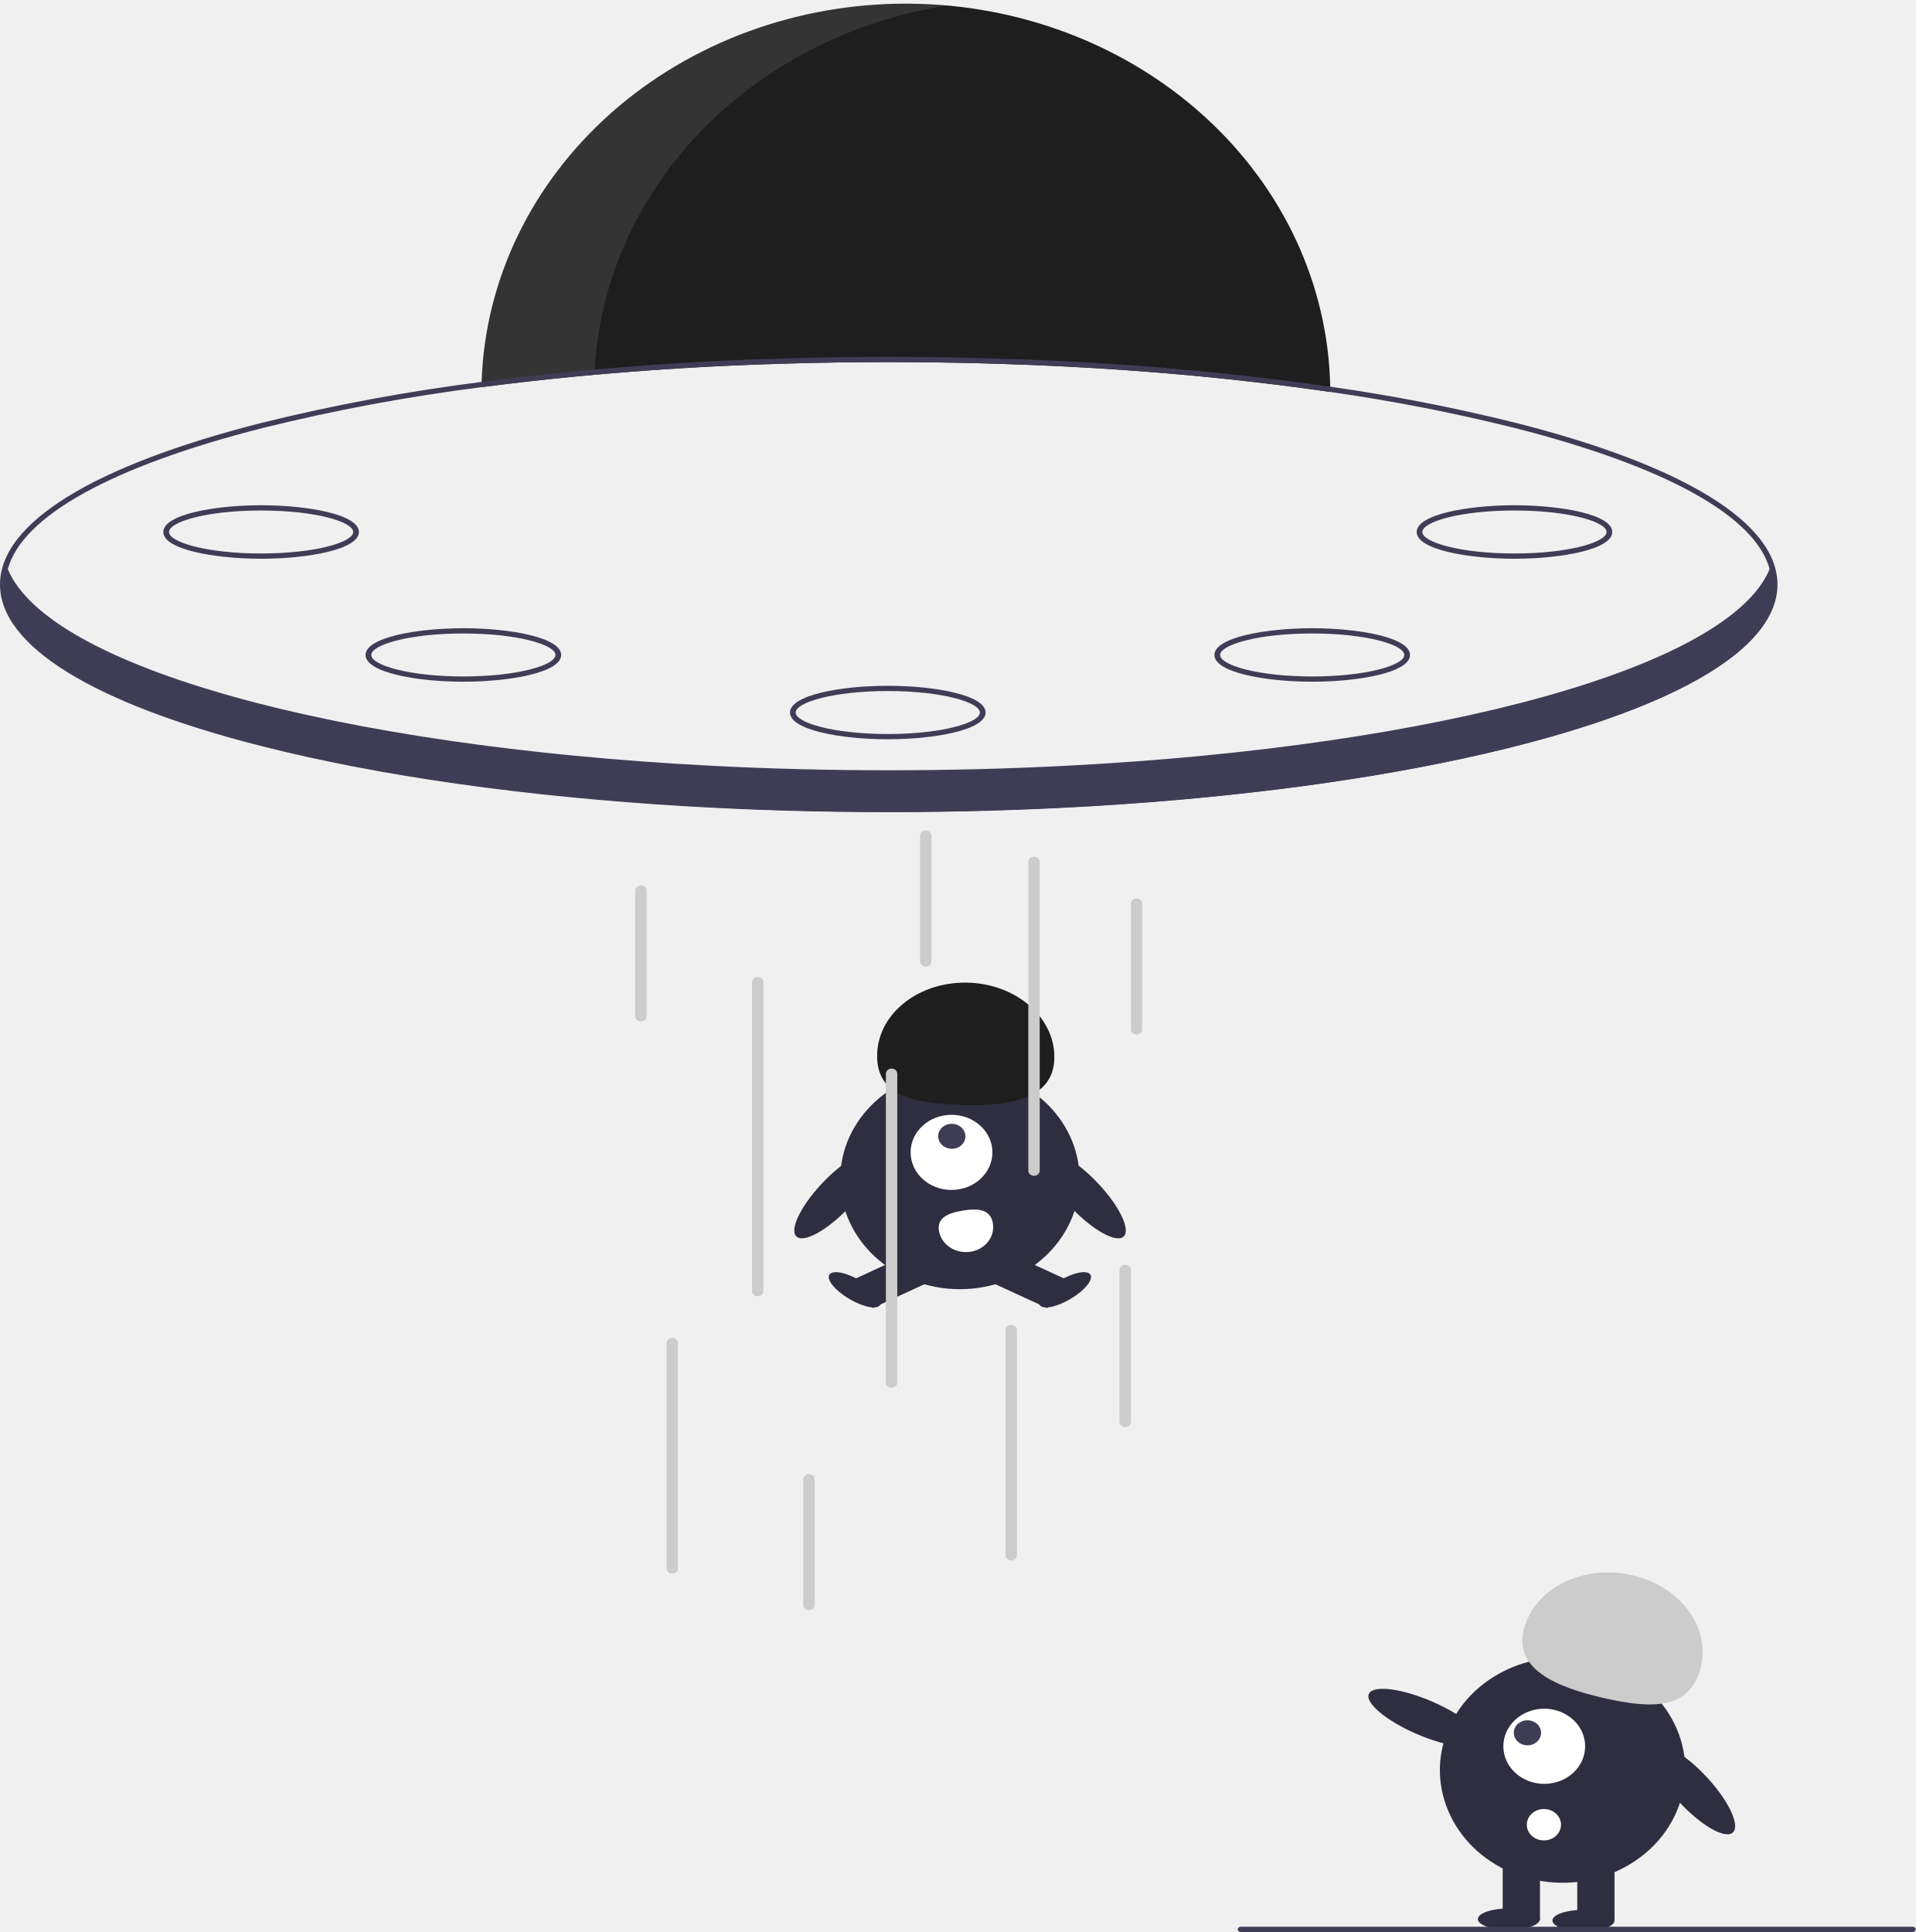
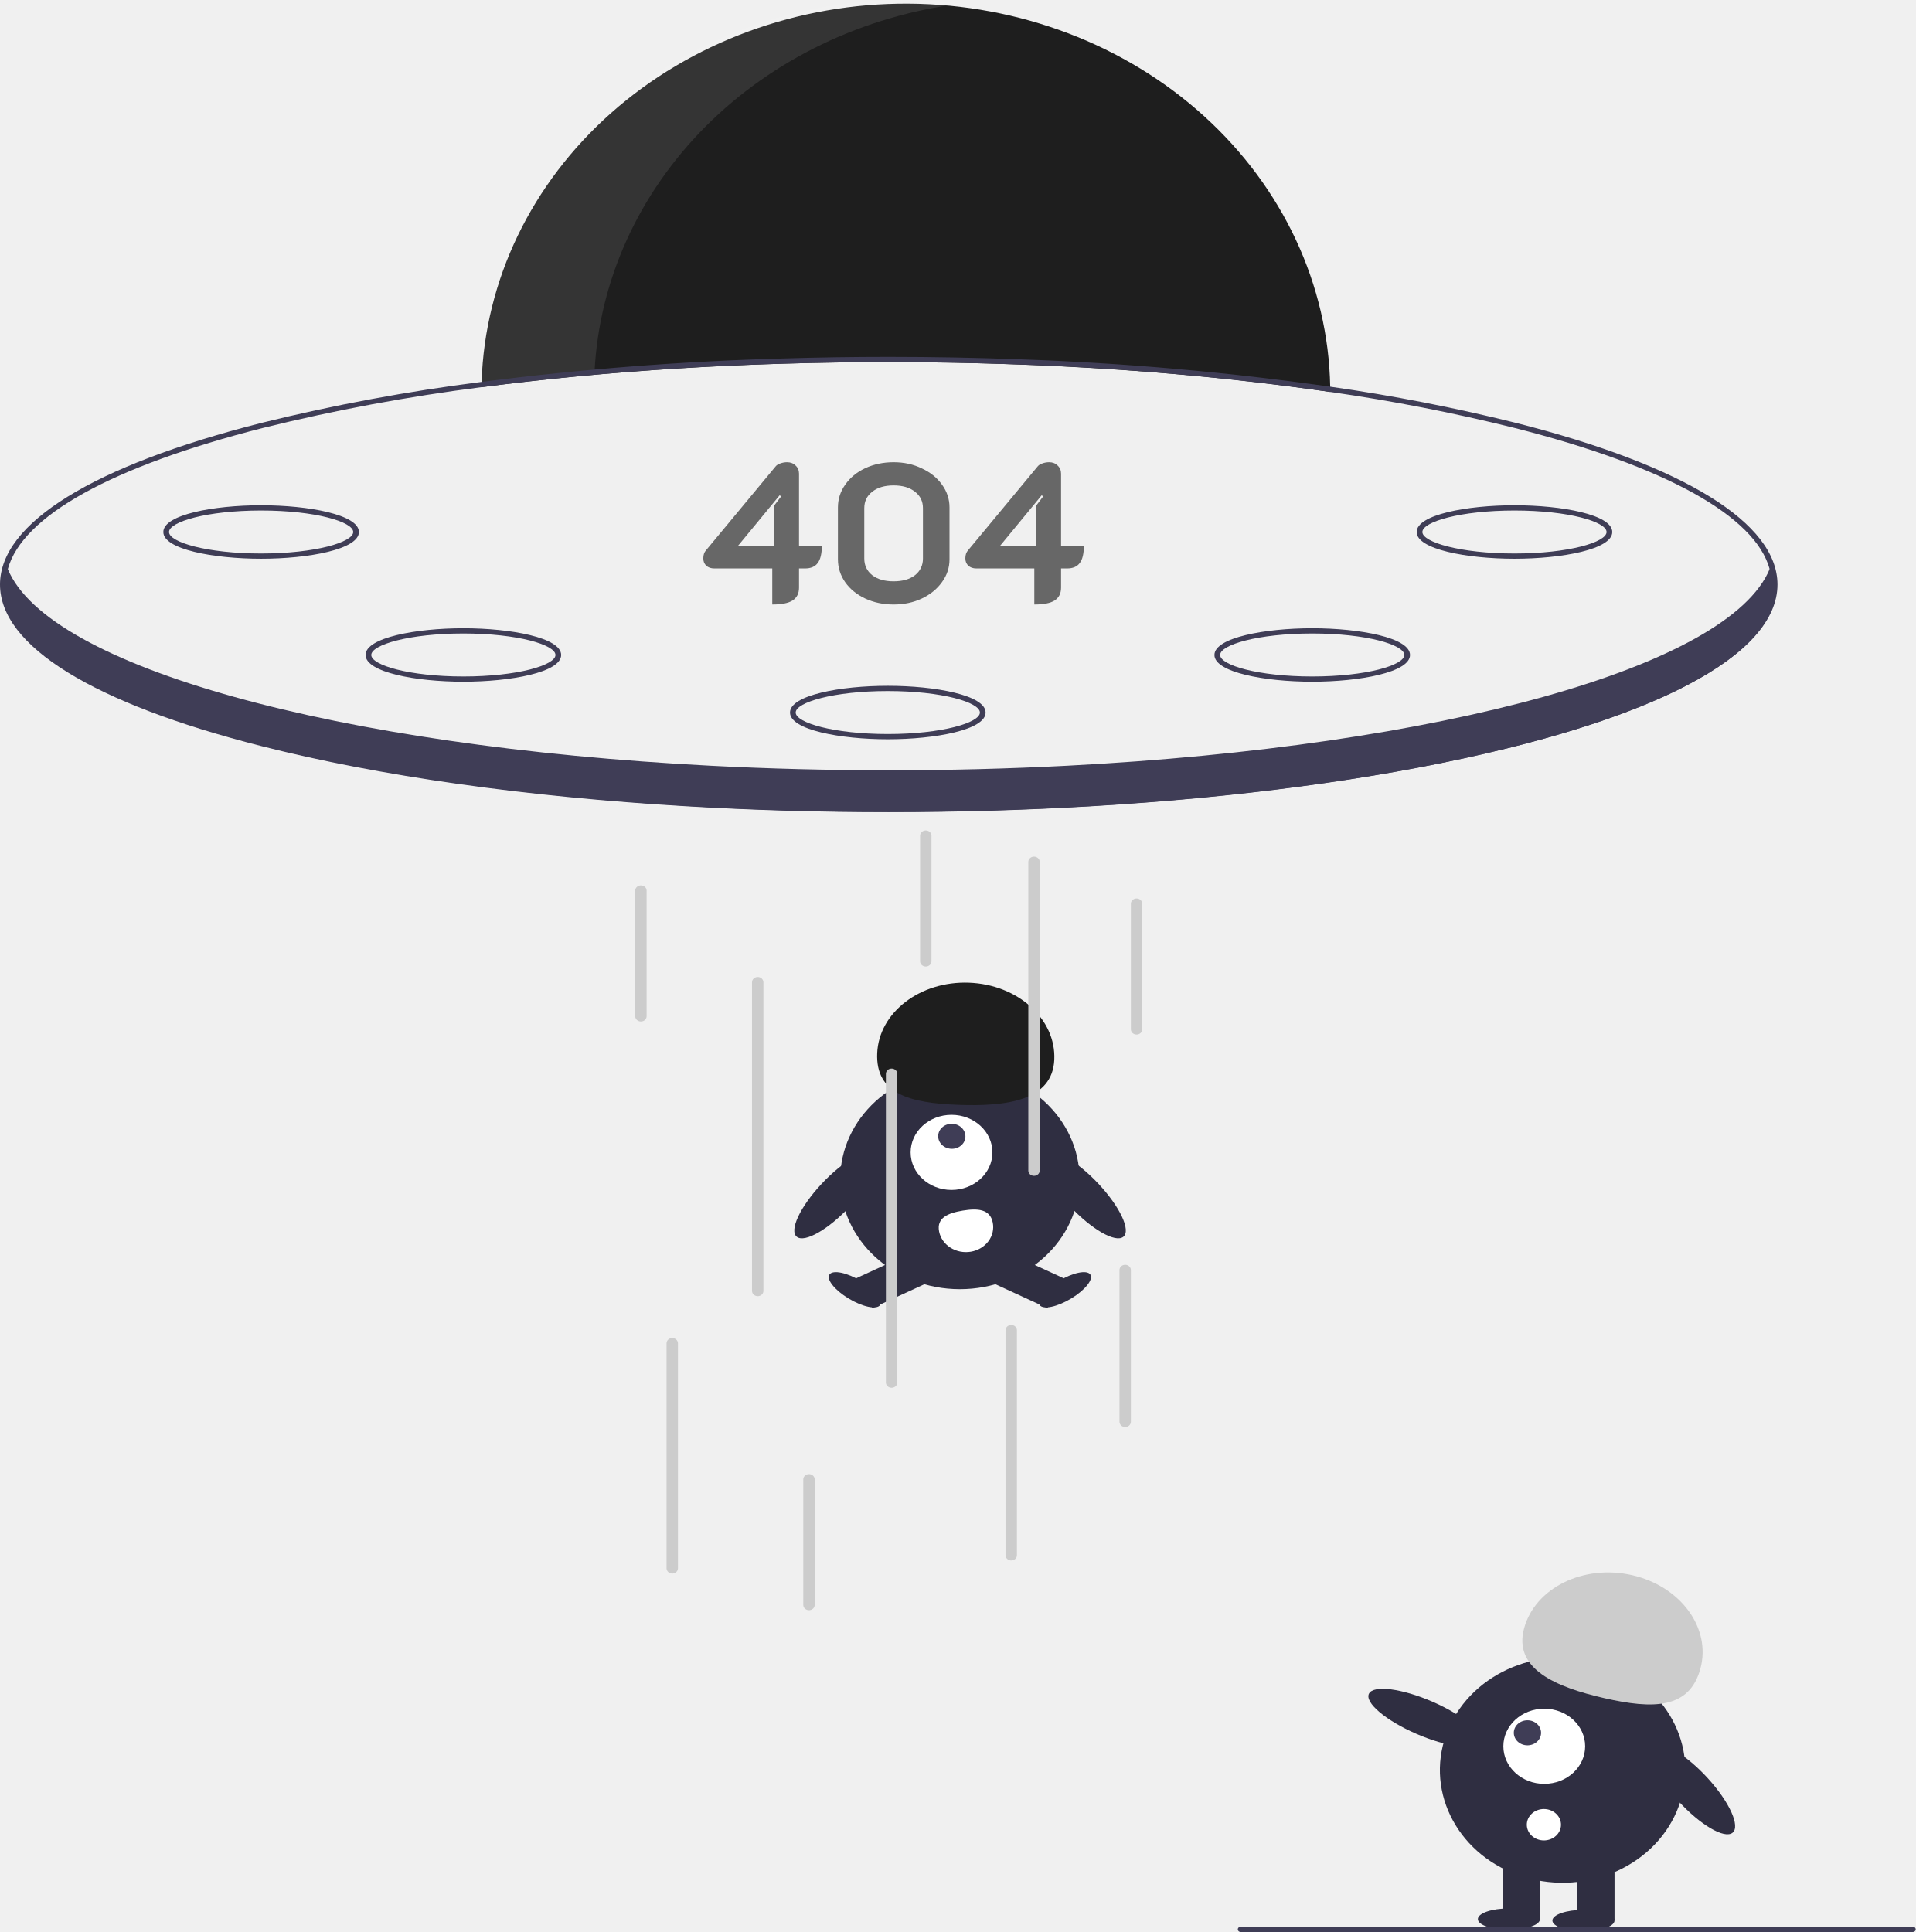
<svg xmlns="http://www.w3.org/2000/svg" width="464" height="468" viewBox="0 0 464 468" fill="none">
  <g clip-path="url(#clip0_153_2)">
    <path d="M322.198 94.947C290.033 90.231 253.405 87.715 215.258 87.715C180.348 87.715 146.714 89.819 116.612 93.787C116.619 93.362 116.626 92.938 116.646 92.513C117.444 67.864 128.706 44.48 148.024 27.358C167.343 10.236 193.185 0.735 220.028 0.885C246.871 1.036 272.585 10.826 291.675 28.164C310.764 45.501 321.714 69.01 322.184 93.667C322.191 94.098 322.198 94.522 322.198 94.947Z" fill="#1E1E1E" />
    <g opacity="0.1">
      <path d="M232.886 0.85C218.609 -0.921 204.087 0.083 190.259 3.797C176.432 7.512 163.608 13.854 152.62 22.413C141.631 30.971 132.723 41.556 126.473 53.48C120.222 65.404 116.768 78.401 116.335 91.63C116.315 92.054 116.308 92.479 116.301 92.904C125.244 91.725 134.505 90.715 144.012 89.871C145.175 67.833 154.7 46.864 170.934 30.603C187.168 14.342 209.086 3.816 232.886 0.85Z" fill="white" />
    </g>
-     <path d="M367.167 102.438C352.361 98.751 337.344 95.823 322.184 93.667C297.336 90.129 272.287 87.918 247.161 87.043C236.694 86.65 226.035 86.448 215.258 86.448C206.717 86.448 198.244 86.574 189.89 86.828C165.38 87.493 140.93 89.391 116.646 92.513C98.671 94.787 80.87 98.102 63.349 102.438C22.498 112.814 0 126.72 0 141.589C0 156.458 22.498 170.364 63.349 180.739C92.078 188.041 127.499 193.016 166.094 195.298C182.024 196.248 198.493 196.73 215.258 196.73C232.079 196.73 248.603 196.242 264.582 195.291C299.706 193.206 332.202 188.89 359.399 182.615C359.543 182.577 359.682 182.545 359.826 182.514C361.662 182.095 363.469 181.658 365.256 181.221C365.898 181.056 366.532 180.898 367.167 180.739C367.203 180.726 367.24 180.715 367.277 180.707C367.885 180.555 368.485 180.397 369.085 180.245C370.286 179.928 371.472 179.617 372.638 179.294C372.694 179.281 372.742 179.269 372.79 179.256C373.804 178.977 374.798 178.698 375.784 178.419C376.592 178.185 377.392 177.957 378.185 177.722C378.765 177.551 379.338 177.38 379.903 177.209C380.317 177.082 380.724 176.962 381.125 176.835C381.67 176.67 382.215 176.499 382.753 176.328C382.98 176.258 383.208 176.188 383.429 176.112C383.946 175.954 384.45 175.789 384.954 175.624C385.499 175.447 386.044 175.263 386.582 175.086C387.03 174.94 387.479 174.788 387.92 174.636C388.293 174.502 388.659 174.376 389.031 174.249C390.045 173.9 391.039 173.539 392.019 173.184C392.508 173 392.998 172.823 393.481 172.639C393.957 172.462 394.44 172.278 394.909 172.094C395.682 171.796 396.441 171.498 397.186 171.2C397.545 171.048 397.911 170.902 398.262 170.763C398.532 170.649 398.794 170.541 399.063 170.427C399.256 170.351 399.449 170.269 399.636 170.186C400.332 169.895 401.022 169.597 401.698 169.299C404.293 168.158 406.714 166.992 408.963 165.8C423.072 158.378 430.517 150.145 430.517 141.589C430.517 126.72 408.018 112.814 367.167 102.438ZM366.795 179.522C338.032 186.83 302.514 191.805 263.816 194.068C248.078 194.987 231.81 195.462 215.258 195.462C198.762 195.462 182.549 194.993 166.86 194.074C128.099 191.818 92.526 186.843 63.722 179.522C23.52 169.305 1.38 155.837 1.38 141.589C1.382 140.33 1.554 139.076 1.891 137.856C5.409 125.002 27.052 112.972 63.722 103.655C81.11 99.353 98.775 96.057 116.612 93.787C141.041 90.647 165.64 88.743 190.297 88.083C198.521 87.835 206.841 87.713 215.258 87.715C225.89 87.715 236.405 87.912 246.74 88.292C272.012 89.159 297.207 91.381 322.198 94.947C337.226 97.093 352.115 100.001 366.795 103.655C403.458 112.972 425.094 124.996 428.619 137.843C428.962 139.067 429.136 140.325 429.137 141.589C429.137 155.837 406.997 169.305 366.795 179.522Z" fill="#3F3D56" />
+     <path d="M367.167 102.438C352.361 98.751 337.344 95.823 322.184 93.667C297.336 90.129 272.287 87.918 247.161 87.043C236.694 86.65 226.035 86.448 215.258 86.448C206.717 86.448 198.244 86.574 189.89 86.828C165.38 87.493 140.93 89.391 116.646 92.513C98.671 94.787 80.87 98.102 63.349 102.438C22.498 112.814 0 126.72 0 141.589C0 156.458 22.498 170.364 63.349 180.739C92.078 188.041 127.499 193.016 166.094 195.298C182.024 196.248 198.493 196.73 215.258 196.73C232.079 196.73 248.603 196.242 264.582 195.291C299.706 193.206 332.202 188.89 359.399 182.615C359.543 182.577 359.682 182.545 359.826 182.514C361.662 182.095 363.469 181.658 365.256 181.221C365.898 181.056 366.532 180.898 367.167 180.739C367.203 180.726 367.24 180.715 367.277 180.707C367.885 180.555 368.485 180.397 369.085 180.245C370.286 179.928 371.472 179.617 372.638 179.294C372.694 179.281 372.742 179.269 372.79 179.256C373.804 178.977 374.798 178.698 375.784 178.419C376.592 178.185 377.392 177.957 378.185 177.722C378.765 177.551 379.338 177.38 379.903 177.209C380.317 177.082 380.724 176.962 381.125 176.835C381.67 176.67 382.215 176.499 382.753 176.328C382.98 176.258 383.208 176.188 383.429 176.112C383.946 175.954 384.45 175.789 384.954 175.624C385.499 175.447 386.044 175.263 386.582 175.086C387.03 174.94 387.479 174.788 387.92 174.636C388.293 174.502 388.659 174.376 389.031 174.249C390.045 173.9 391.039 173.539 392.019 173.184C392.508 173 392.998 172.823 393.481 172.639C393.957 172.462 394.44 172.278 394.909 172.094C395.682 171.796 396.441 171.498 397.186 171.2C397.545 171.048 397.911 170.902 398.262 170.763C398.532 170.649 398.794 170.541 399.063 170.427C399.256 170.351 399.449 170.269 399.635 170.186C400.332 169.895 401.022 169.597 401.698 169.299C404.293 168.158 406.714 166.992 408.963 165.8C423.072 158.378 430.517 150.145 430.517 141.589C430.517 126.72 408.018 112.814 367.167 102.438ZM366.795 179.522C338.032 186.83 302.514 191.805 263.816 194.068C248.078 194.987 231.81 195.462 215.258 195.462C198.762 195.462 182.549 194.993 166.86 194.074C128.099 191.818 92.526 186.843 63.722 179.522C23.52 169.305 1.38 155.837 1.38 141.589C1.382 140.33 1.554 139.076 1.891 137.856C5.409 125.002 27.052 112.972 63.722 103.655C81.11 99.353 98.775 96.057 116.612 93.787C141.041 90.647 165.64 88.743 190.297 88.083C198.521 87.835 206.841 87.713 215.258 87.715C225.89 87.715 236.405 87.912 246.74 88.292C272.012 89.159 297.207 91.381 322.198 94.947C337.226 97.093 352.115 100.001 366.795 103.655C403.458 112.972 425.094 124.996 428.619 137.843C428.962 139.067 429.136 140.325 429.137 141.589C429.137 155.837 406.997 169.305 366.795 179.522Z" fill="#3F3D56" />
    <path d="M430.124 142.166C430.124 150.633 422.527 158.645 408.963 165.8C406.707 166.992 404.279 168.158 401.698 169.299C401.022 169.597 400.332 169.895 399.636 170.186C399.449 170.269 399.256 170.351 399.063 170.427C398.794 170.541 398.532 170.649 398.262 170.763C397.911 170.902 397.545 171.048 397.186 171.2C396.441 171.498 395.682 171.796 394.91 172.094C394.44 172.278 393.957 172.462 393.481 172.639C392.998 172.823 392.509 173 392.019 173.184C391.039 173.539 390.045 173.9 389.031 174.249C388.659 174.376 388.293 174.502 387.92 174.636C387.479 174.788 387.031 174.94 386.582 175.086C386.044 175.263 385.499 175.447 384.954 175.624C384.45 175.789 383.946 175.954 383.429 176.112C383.208 176.188 382.981 176.258 382.753 176.328C382.215 176.499 381.67 176.67 381.125 176.835C380.724 176.962 380.318 177.082 379.904 177.209C379.338 177.38 378.765 177.551 378.185 177.722C377.392 177.957 376.592 178.185 375.784 178.419C374.798 178.698 373.804 178.977 372.79 179.256C372.742 179.269 372.694 179.281 372.638 179.294C371.472 179.617 370.286 179.928 369.085 180.245C368.485 180.397 367.885 180.555 367.278 180.707C367.24 180.715 367.203 180.726 367.167 180.739C366.532 180.898 365.898 181.056 365.256 181.221C363.476 181.652 361.662 182.089 359.826 182.514C359.682 182.545 359.543 182.577 359.399 182.615C332.94 188.687 300.479 193.111 264.554 195.247C248.817 196.179 232.41 196.673 215.555 196.673C198.549 196.673 182.004 196.172 166.142 195.222C71.456 189.549 0.987 167.949 0.987 142.166C0.994 140.597 1.255 139.038 1.759 137.539C1.801 137.647 1.842 137.748 1.891 137.856C11.736 161.611 81.605 180.809 172.262 185.493C186.15 186.215 200.535 186.589 215.258 186.589C230.044 186.589 244.484 186.209 258.427 185.486C349.008 180.783 418.809 161.579 428.619 137.843C428.785 137.463 428.93 137.082 429.054 136.702C429.754 138.452 430.115 140.301 430.124 142.166Z" fill="#3F3D56" />
    <path d="M63.245 135.343C51.763 135.343 39.56 133.074 39.56 128.868C39.56 124.662 51.763 122.392 63.245 122.392C74.728 122.392 86.931 124.662 86.931 128.868C86.931 133.074 74.728 135.343 63.245 135.343ZM63.245 123.66C50.1 123.66 40.939 126.405 40.939 128.868C40.939 131.331 50.1 134.076 63.245 134.076C76.391 134.076 85.551 131.331 85.551 128.868C85.551 126.405 76.391 123.66 63.245 123.66Z" fill="#3F3D56" />
    <path d="M112.23 165.132C100.748 165.132 88.545 162.863 88.545 158.657C88.545 154.451 100.748 152.181 112.23 152.181C123.713 152.181 135.916 154.451 135.916 158.657C135.916 162.863 123.713 165.132 112.23 165.132ZM112.23 153.449C99.085 153.449 89.924 156.194 89.924 158.657C89.924 161.12 99.085 163.865 112.23 163.865C125.376 163.865 134.536 161.12 134.536 158.657C134.536 156.194 125.376 153.449 112.23 153.449Z" fill="#3F3D56" />
    <path d="M366.815 135.343C355.333 135.343 343.129 133.074 343.129 128.868C343.129 124.662 355.333 122.392 366.815 122.392C378.297 122.392 390.501 124.662 390.501 128.868C390.501 133.074 378.297 135.343 366.815 135.343ZM366.815 123.66C353.67 123.66 344.509 126.405 344.509 128.868C344.509 131.331 353.67 134.076 366.815 134.076C379.96 134.076 389.121 131.331 389.121 128.868C389.121 126.405 379.96 123.66 366.815 123.66Z" fill="#3F3D56" />
    <path d="M317.83 165.132C306.348 165.132 294.144 162.863 294.144 158.657C294.144 154.451 306.348 152.181 317.83 152.181C329.312 152.181 341.516 154.451 341.516 158.657C341.516 162.863 329.312 165.132 317.83 165.132ZM317.83 153.449C304.685 153.449 295.524 156.194 295.524 158.657C295.524 161.12 304.685 163.865 317.83 163.865C330.975 163.865 340.136 161.12 340.136 158.657C340.136 156.194 330.975 153.449 317.83 153.449Z" fill="#3F3D56" />
    <path d="M215.03 179.076C203.548 179.076 191.344 176.807 191.344 172.6C191.344 168.394 203.548 166.125 215.03 166.125C226.513 166.125 238.716 168.394 238.716 172.6C238.716 176.807 226.513 179.076 215.03 179.076ZM215.03 167.393C201.885 167.393 192.724 170.137 192.724 172.6C192.724 175.064 201.885 177.808 215.03 177.808C228.175 177.808 237.336 175.064 237.336 172.6C237.336 170.137 228.175 167.393 215.03 167.393Z" fill="#3F3D56" />
    <path d="M232.491 312.288C248.5 312.288 261.477 300.366 261.477 285.66C261.477 270.954 248.5 259.032 232.491 259.032C216.483 259.032 203.506 270.954 203.506 285.66C203.506 300.366 216.483 312.288 232.491 312.288Z" fill="#2F2E41" />
    <path d="M221.469 303.155L207.362 309.645L211.305 316.878L225.412 310.388L221.469 303.155Z" fill="#2F2E41" />
    <path d="M213.165 316.144C214.001 314.978 211.937 312.372 208.553 310.322C205.17 308.273 201.749 307.556 200.912 308.722C200.076 309.888 202.14 312.494 205.524 314.543C208.907 316.593 212.328 317.309 213.165 316.144Z" fill="#2F2E41" />
    <path d="M243.514 303.155L239.571 310.388L253.678 316.878L257.621 309.644L243.514 303.155Z" fill="#2F2E41" />
    <path d="M259.459 314.543C262.842 312.494 264.907 309.887 264.07 308.722C263.234 307.556 259.813 308.273 256.429 310.322C253.046 312.372 250.981 314.978 251.818 316.143C252.654 317.309 256.075 316.593 259.459 314.543Z" fill="#2F2E41" />
    <path d="M230.462 288.247C235.933 288.247 240.369 284.173 240.369 279.147C240.369 274.12 235.933 270.046 230.462 270.046C224.991 270.046 220.556 274.12 220.556 279.147C220.556 284.173 224.991 288.247 230.462 288.247Z" fill="white" />
    <path d="M232.872 277.402C234.156 276.222 234.149 274.303 232.855 273.115C231.562 271.927 229.473 271.92 228.189 273.1C226.904 274.279 226.912 276.199 228.205 277.387C229.498 278.575 231.588 278.582 232.872 277.402Z" fill="#3F3D56" />
    <path d="M255.357 256.692C255.793 246.834 246.544 238.484 234.7 238.042C222.855 237.6 212.9 245.233 212.464 255.091C212.028 264.949 220.262 267.189 232.106 267.631C243.951 268.073 254.921 266.55 255.357 256.692Z" fill="#1E1E1E" />
    <path d="M272.065 299.603C273.972 298.1 271.291 292.358 266.077 286.779C260.863 281.199 255.091 277.895 253.185 279.399C251.278 280.903 253.959 286.644 259.173 292.224C264.386 297.803 270.158 301.107 272.065 299.603Z" fill="#2F2E41" />
    <path d="M205.891 292.224C211.105 286.644 213.786 280.903 211.879 279.399C209.973 277.895 204.201 281.199 198.987 286.779C193.773 292.358 191.092 298.1 192.999 299.603C194.905 301.107 200.677 297.803 205.891 292.224Z" fill="#2F2E41" />
    <path d="M240.452 296.154C240.766 297.737 240.382 299.369 239.386 300.693C238.389 302.016 236.861 302.921 235.138 303.209C233.414 303.497 231.637 303.145 230.197 302.229C228.756 301.314 227.771 299.91 227.457 298.327L227.455 298.315C226.805 295.018 229.58 293.851 233.169 293.254C236.758 292.657 239.803 292.856 240.452 296.154Z" fill="white" />
    <path d="M183.521 313.985C183.156 313.985 182.805 313.851 182.546 313.613C182.287 313.376 182.142 313.053 182.142 312.717V237.928C182.142 237.592 182.287 237.269 182.546 237.031C182.805 236.794 183.156 236.66 183.521 236.66C183.887 236.66 184.238 236.794 184.497 237.031C184.756 237.269 184.901 237.592 184.901 237.928V312.717C184.901 313.053 184.756 313.376 184.497 313.613C184.238 313.851 183.887 313.985 183.521 313.985Z" fill="#CCCCCC" />
    <path d="M162.824 381.168C162.458 381.168 162.107 381.035 161.848 380.797C161.589 380.559 161.444 380.237 161.444 379.901V325.393C161.444 325.057 161.589 324.734 161.848 324.497C162.107 324.259 162.458 324.125 162.824 324.125C163.19 324.125 163.541 324.259 163.799 324.497C164.058 324.734 164.204 325.057 164.204 325.393V379.901C164.204 380.237 164.058 380.559 163.799 380.797C163.541 381.035 163.19 381.168 162.824 381.168Z" fill="#CCCCCC" />
    <path d="M215.948 336.168C215.582 336.168 215.231 336.034 214.973 335.797C214.714 335.559 214.568 335.236 214.568 334.9V260.111C214.568 259.775 214.714 259.452 214.972 259.215C215.231 258.977 215.582 258.843 215.948 258.843C216.314 258.843 216.665 258.977 216.924 259.215C217.183 259.452 217.328 259.775 217.328 260.111V334.9C217.328 335.236 217.183 335.559 216.924 335.797C216.665 336.034 216.314 336.168 215.948 336.168Z" fill="#CCCCCC" />
    <path d="M195.94 390.042C195.574 390.041 195.223 389.908 194.964 389.67C194.706 389.432 194.56 389.11 194.56 388.774V358.351C194.56 358.015 194.706 357.692 194.964 357.455C195.223 357.217 195.574 357.083 195.94 357.083C196.306 357.083 196.657 357.217 196.916 357.455C197.175 357.692 197.32 358.015 197.32 358.351V388.774C197.32 389.11 197.175 389.432 196.916 389.67C196.657 389.908 196.306 390.041 195.94 390.042Z" fill="#CCCCCC" />
    <path d="M224.228 234.125C223.862 234.125 223.511 233.991 223.252 233.753C222.993 233.516 222.848 233.193 222.848 232.857V202.434C222.848 202.098 222.993 201.776 223.252 201.538C223.511 201.3 223.862 201.167 224.228 201.167C224.593 201.167 224.944 201.3 225.203 201.538C225.462 201.776 225.607 202.098 225.607 202.434V232.857C225.607 233.193 225.462 233.516 225.203 233.753C224.944 233.991 224.593 234.125 224.228 234.125Z" fill="#CCCCCC" />
    <path d="M155.234 247.435C154.868 247.435 154.517 247.301 154.259 247.064C154 246.826 153.855 246.503 153.854 246.167V215.744C153.854 215.408 154 215.086 154.259 214.848C154.517 214.61 154.868 214.477 155.234 214.477C155.6 214.477 155.951 214.61 156.21 214.848C156.469 215.086 156.614 215.408 156.614 215.744V246.167C156.614 246.503 156.469 246.826 156.21 247.064C155.951 247.301 155.6 247.435 155.234 247.435Z" fill="#CCCCCC" />
    <path d="M275.282 250.604C274.916 250.604 274.565 250.47 274.307 250.232C274.048 249.995 273.902 249.672 273.902 249.336V218.913C273.902 218.577 274.048 218.255 274.306 218.017C274.565 217.779 274.916 217.646 275.282 217.646C275.648 217.646 275.999 217.779 276.258 218.017C276.517 218.255 276.662 218.577 276.662 218.913V249.336C276.662 249.672 276.517 249.995 276.258 250.232C275.999 250.47 275.648 250.604 275.282 250.604Z" fill="#CCCCCC" />
    <path d="M272.522 345.675C272.156 345.675 271.806 345.541 271.547 345.304C271.288 345.066 271.143 344.744 271.143 344.407V307.647C271.143 307.31 271.288 306.988 271.547 306.75C271.805 306.512 272.156 306.379 272.522 306.379C272.888 306.379 273.239 306.512 273.498 306.75C273.757 306.988 273.902 307.31 273.902 307.647V344.407C273.902 344.744 273.757 345.066 273.498 345.304C273.239 345.541 272.888 345.675 272.522 345.675Z" fill="#CCCCCC" />
    <path d="M244.925 377.999C244.559 377.999 244.208 377.866 243.95 377.628C243.691 377.39 243.545 377.068 243.545 376.732V322.224C243.545 321.888 243.691 321.566 243.95 321.328C244.208 321.09 244.559 320.957 244.925 320.957C245.291 320.957 245.642 321.09 245.901 321.328C246.16 321.566 246.305 321.888 246.305 322.224V376.732C246.305 377.068 246.16 377.39 245.901 377.628C245.642 377.866 245.291 377.999 244.925 377.999Z" fill="#CCCCCC" />
    <path d="M250.445 284.829C250.079 284.829 249.728 284.696 249.469 284.458C249.21 284.22 249.065 283.898 249.065 283.562V208.772C249.065 208.436 249.21 208.114 249.469 207.876C249.728 207.638 250.079 207.505 250.445 207.505C250.811 207.505 251.162 207.638 251.42 207.876C251.679 208.114 251.825 208.436 251.825 208.772V283.562C251.825 283.898 251.679 284.22 251.42 284.458C251.162 284.696 250.811 284.829 250.445 284.829Z" fill="#CCCCCC" />
    <path d="M419.611 443.977C421.586 442.458 418.917 436.541 413.65 430.762C408.382 424.982 402.511 421.528 400.536 423.048C398.561 424.567 401.23 430.483 406.498 436.263C411.765 442.042 417.636 445.496 419.611 443.977Z" fill="#2F2E41" />
    <path d="M406.659 437.404C411.848 423.103 403.434 407.644 387.866 402.877C372.298 398.11 355.471 405.839 350.281 420.141C345.092 434.443 353.506 449.901 369.074 454.668C384.642 459.436 401.469 451.706 406.659 437.404Z" fill="#2F2E41" />
    <path d="M391.046 450.195H382.02V465.053H391.046V450.195Z" fill="#2F2E41" />
    <path d="M372.993 450.195H363.966V465.053H372.993V450.195Z" fill="#2F2E41" />
    <path d="M383.524 467.817C387.679 467.817 391.046 466.657 391.046 465.225C391.046 463.794 387.679 462.634 383.524 462.634C379.369 462.634 376.002 463.794 376.002 465.225C376.002 466.657 379.369 467.817 383.524 467.817Z" fill="#2F2E41" />
    <path d="M365.47 467.471C369.625 467.471 372.993 466.311 372.993 464.88C372.993 463.449 369.625 462.288 365.47 462.288C361.316 462.288 357.948 463.449 357.948 464.88C357.948 466.311 361.316 467.471 365.47 467.471Z" fill="#2F2E41" />
    <path d="M369.14 394.46C371.793 384.644 383.505 378.868 395.298 381.558C407.092 384.249 414.502 394.387 411.849 404.203C409.196 414.018 400.393 414.05 388.6 411.36C376.806 408.669 366.487 404.276 369.14 394.46Z" fill="#CCCCCC" />
    <path d="M358.426 421.955C359.53 419.817 354.415 415.466 347.001 412.236C339.588 409.005 332.683 408.12 331.579 410.258C330.475 412.396 335.59 416.748 343.004 419.978C350.417 423.208 357.322 424.094 358.426 421.955Z" fill="#2F2E41" />
    <path d="M374.028 432.113C379.499 432.113 383.934 428.039 383.934 423.013C383.934 417.987 379.499 413.912 374.028 413.912C368.556 413.912 364.121 417.987 364.121 423.013C364.121 428.039 368.556 432.113 374.028 432.113Z" fill="white" />
    <path d="M369.956 422.784C371.78 422.784 373.258 421.426 373.258 419.751C373.258 418.075 371.78 416.717 369.956 416.717C368.132 416.717 366.654 418.075 366.654 419.751C366.654 421.426 368.132 422.784 369.956 422.784Z" fill="#3F3D56" />
    <path d="M373.942 445.817C376.229 445.817 378.082 444.114 378.082 442.014C378.082 439.914 376.229 438.211 373.942 438.211C371.656 438.211 369.803 439.914 369.803 442.014C369.803 444.114 371.656 445.817 373.942 445.817Z" fill="white" />
    <path d="M463.31 468H300.487C300.304 468 300.128 467.933 299.999 467.814C299.869 467.696 299.797 467.534 299.797 467.366C299.797 467.198 299.869 467.037 299.999 466.918C300.128 466.799 300.304 466.732 300.487 466.732H463.31C463.493 466.732 463.669 466.799 463.798 466.918C463.927 467.037 464 467.198 464 467.366C464 467.534 463.927 467.696 463.798 467.814C463.669 467.933 463.493 468 463.31 468Z" fill="#3F3D56" />
+     <path d="M187.048 137.696H173.032C172.2 137.696 171.544 137.472 171.064 137.024C170.584 136.576 170.344 135.984 170.344 135.248C170.344 134.416 170.568 133.76 171.016 133.28L187.864 112.976C188.12 112.656 188.504 112.416 189.016 112.256C189.528 112.064 190.072 111.968 190.648 111.968C191.48 111.968 192.168 112.24 192.712 112.784C193.256 113.296 193.528 113.952 193.528 114.752V132.224H199.048C199.048 134.144 198.712 135.536 198.04 136.4C197.4 137.264 196.376 137.696 194.968 137.696H193.528V142.352C193.528 143.76 193 144.8 191.944 145.472C190.92 146.112 189.288 146.432 187.048 146.432V137.696ZM187.432 132.224V122.576L189.208 120.224L188.824 119.984L178.744 132.224H187.432ZM216.438 146.432C213.942 146.432 211.654 145.952 209.574 144.992C207.526 144.032 205.91 142.72 204.726 141.056C203.542 139.36 202.95 137.504 202.95 135.488V122.912C202.95 120.896 203.542 119.056 204.726 117.392C205.91 115.696 207.526 114.368 209.574 113.408C211.654 112.448 213.942 111.968 216.438 111.968C218.934 111.968 221.206 112.464 223.254 113.456C225.334 114.416 226.966 115.728 228.15 117.392C229.366 119.056 229.974 120.896 229.974 122.912V135.488C229.974 137.504 229.366 139.344 228.15 141.008C226.966 142.672 225.334 144 223.254 144.992C221.206 145.952 218.934 146.432 216.438 146.432ZM216.438 140.816C218.614 140.816 220.342 140.32 221.622 139.328C222.902 138.304 223.542 136.96 223.542 135.296V123.104C223.542 121.44 222.902 120.112 221.622 119.12C220.342 118.096 218.614 117.584 216.438 117.584C214.262 117.584 212.534 118.096 211.254 119.12C209.974 120.112 209.334 121.44 209.334 123.104V135.296C209.334 136.96 209.974 138.304 211.254 139.328C212.534 140.32 214.262 140.816 216.438 140.816ZM250.517 137.696H236.501C235.669 137.696 235.013 137.472 234.533 137.024C234.053 136.576 233.813 135.984 233.813 135.248C233.813 134.416 234.037 133.76 234.485 133.28L251.333 112.976C251.589 112.656 251.973 112.416 252.485 112.256C252.997 112.064 253.541 111.968 254.117 111.968C254.949 111.968 255.637 112.24 256.181 112.784C256.725 113.296 256.997 113.952 256.997 114.752V132.224H262.517C262.517 134.144 262.181 135.536 261.509 136.4C260.869 137.264 259.845 137.696 258.437 137.696H256.997V142.352C256.997 143.76 256.469 144.8 255.413 145.472C254.389 146.112 252.757 146.432 250.517 146.432V137.696ZM250.901 132.224V122.576L252.677 120.224L252.293 119.984L242.213 132.224H250.901Z" fill="#676767" />
  </g>
  <defs>
    <clipPath id="clip0_153_2">
      <rect width="464" height="468" fill="white" />
    </clipPath>
  </defs>
</svg>
